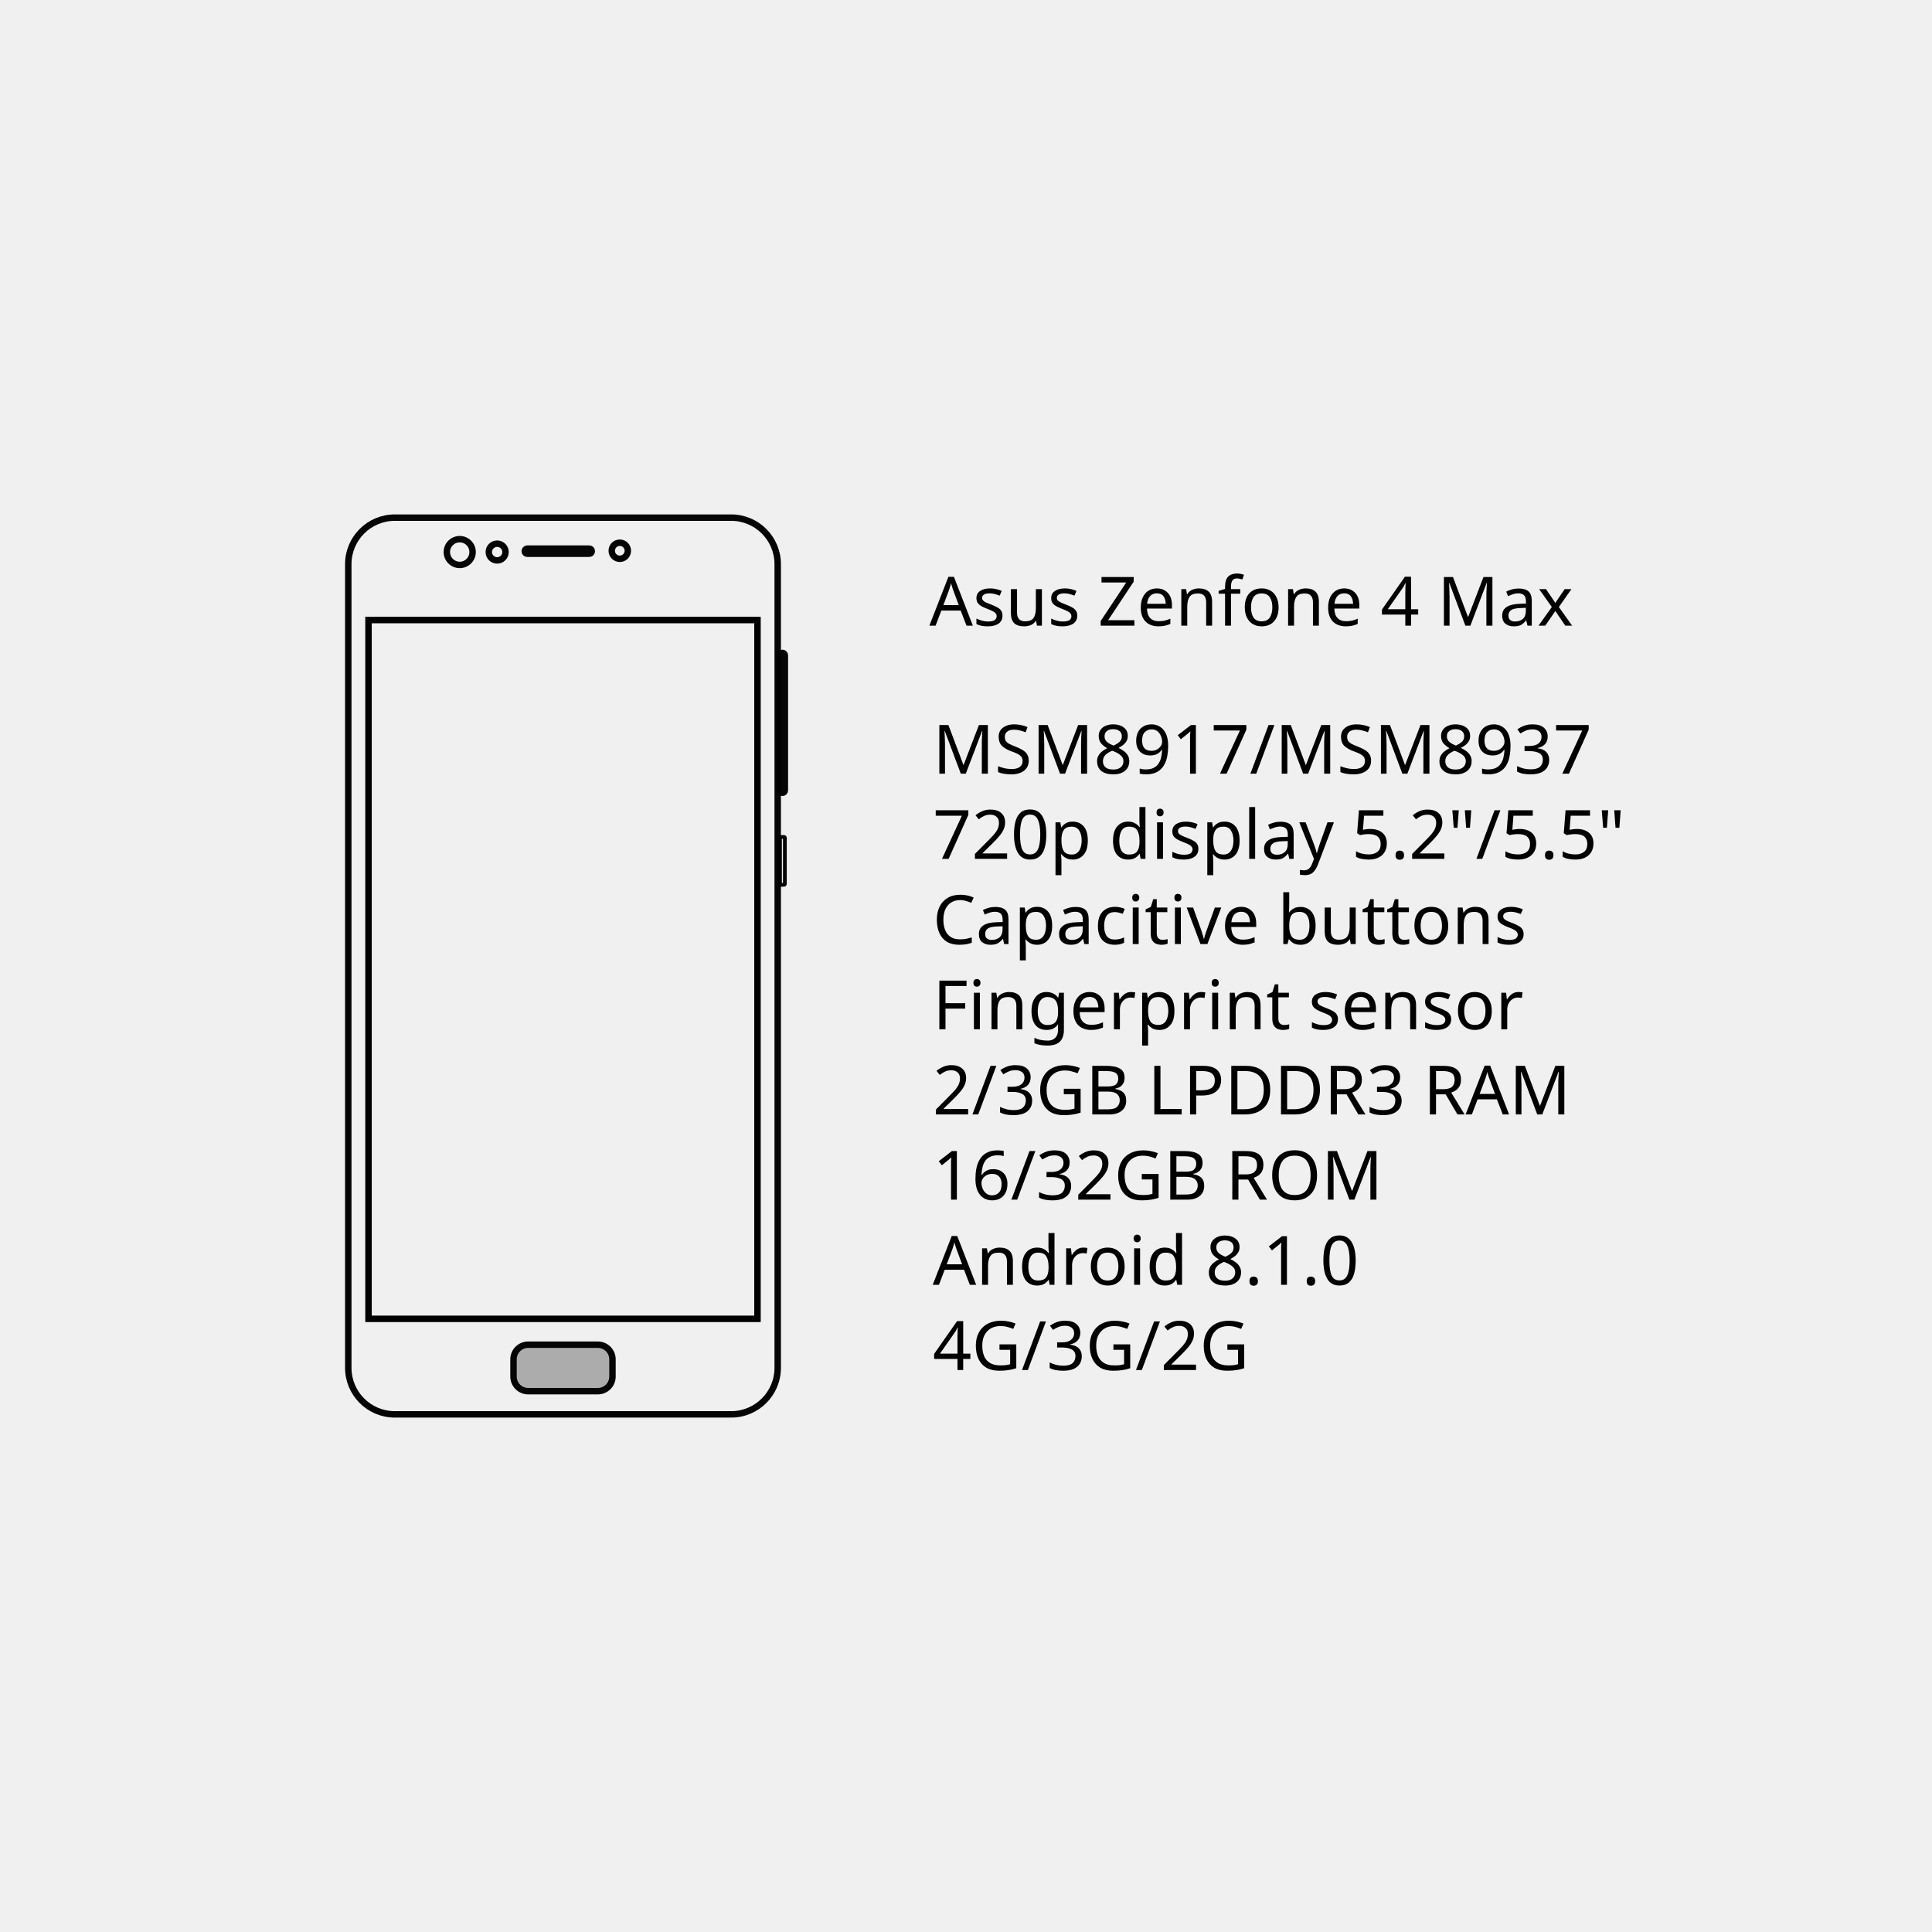
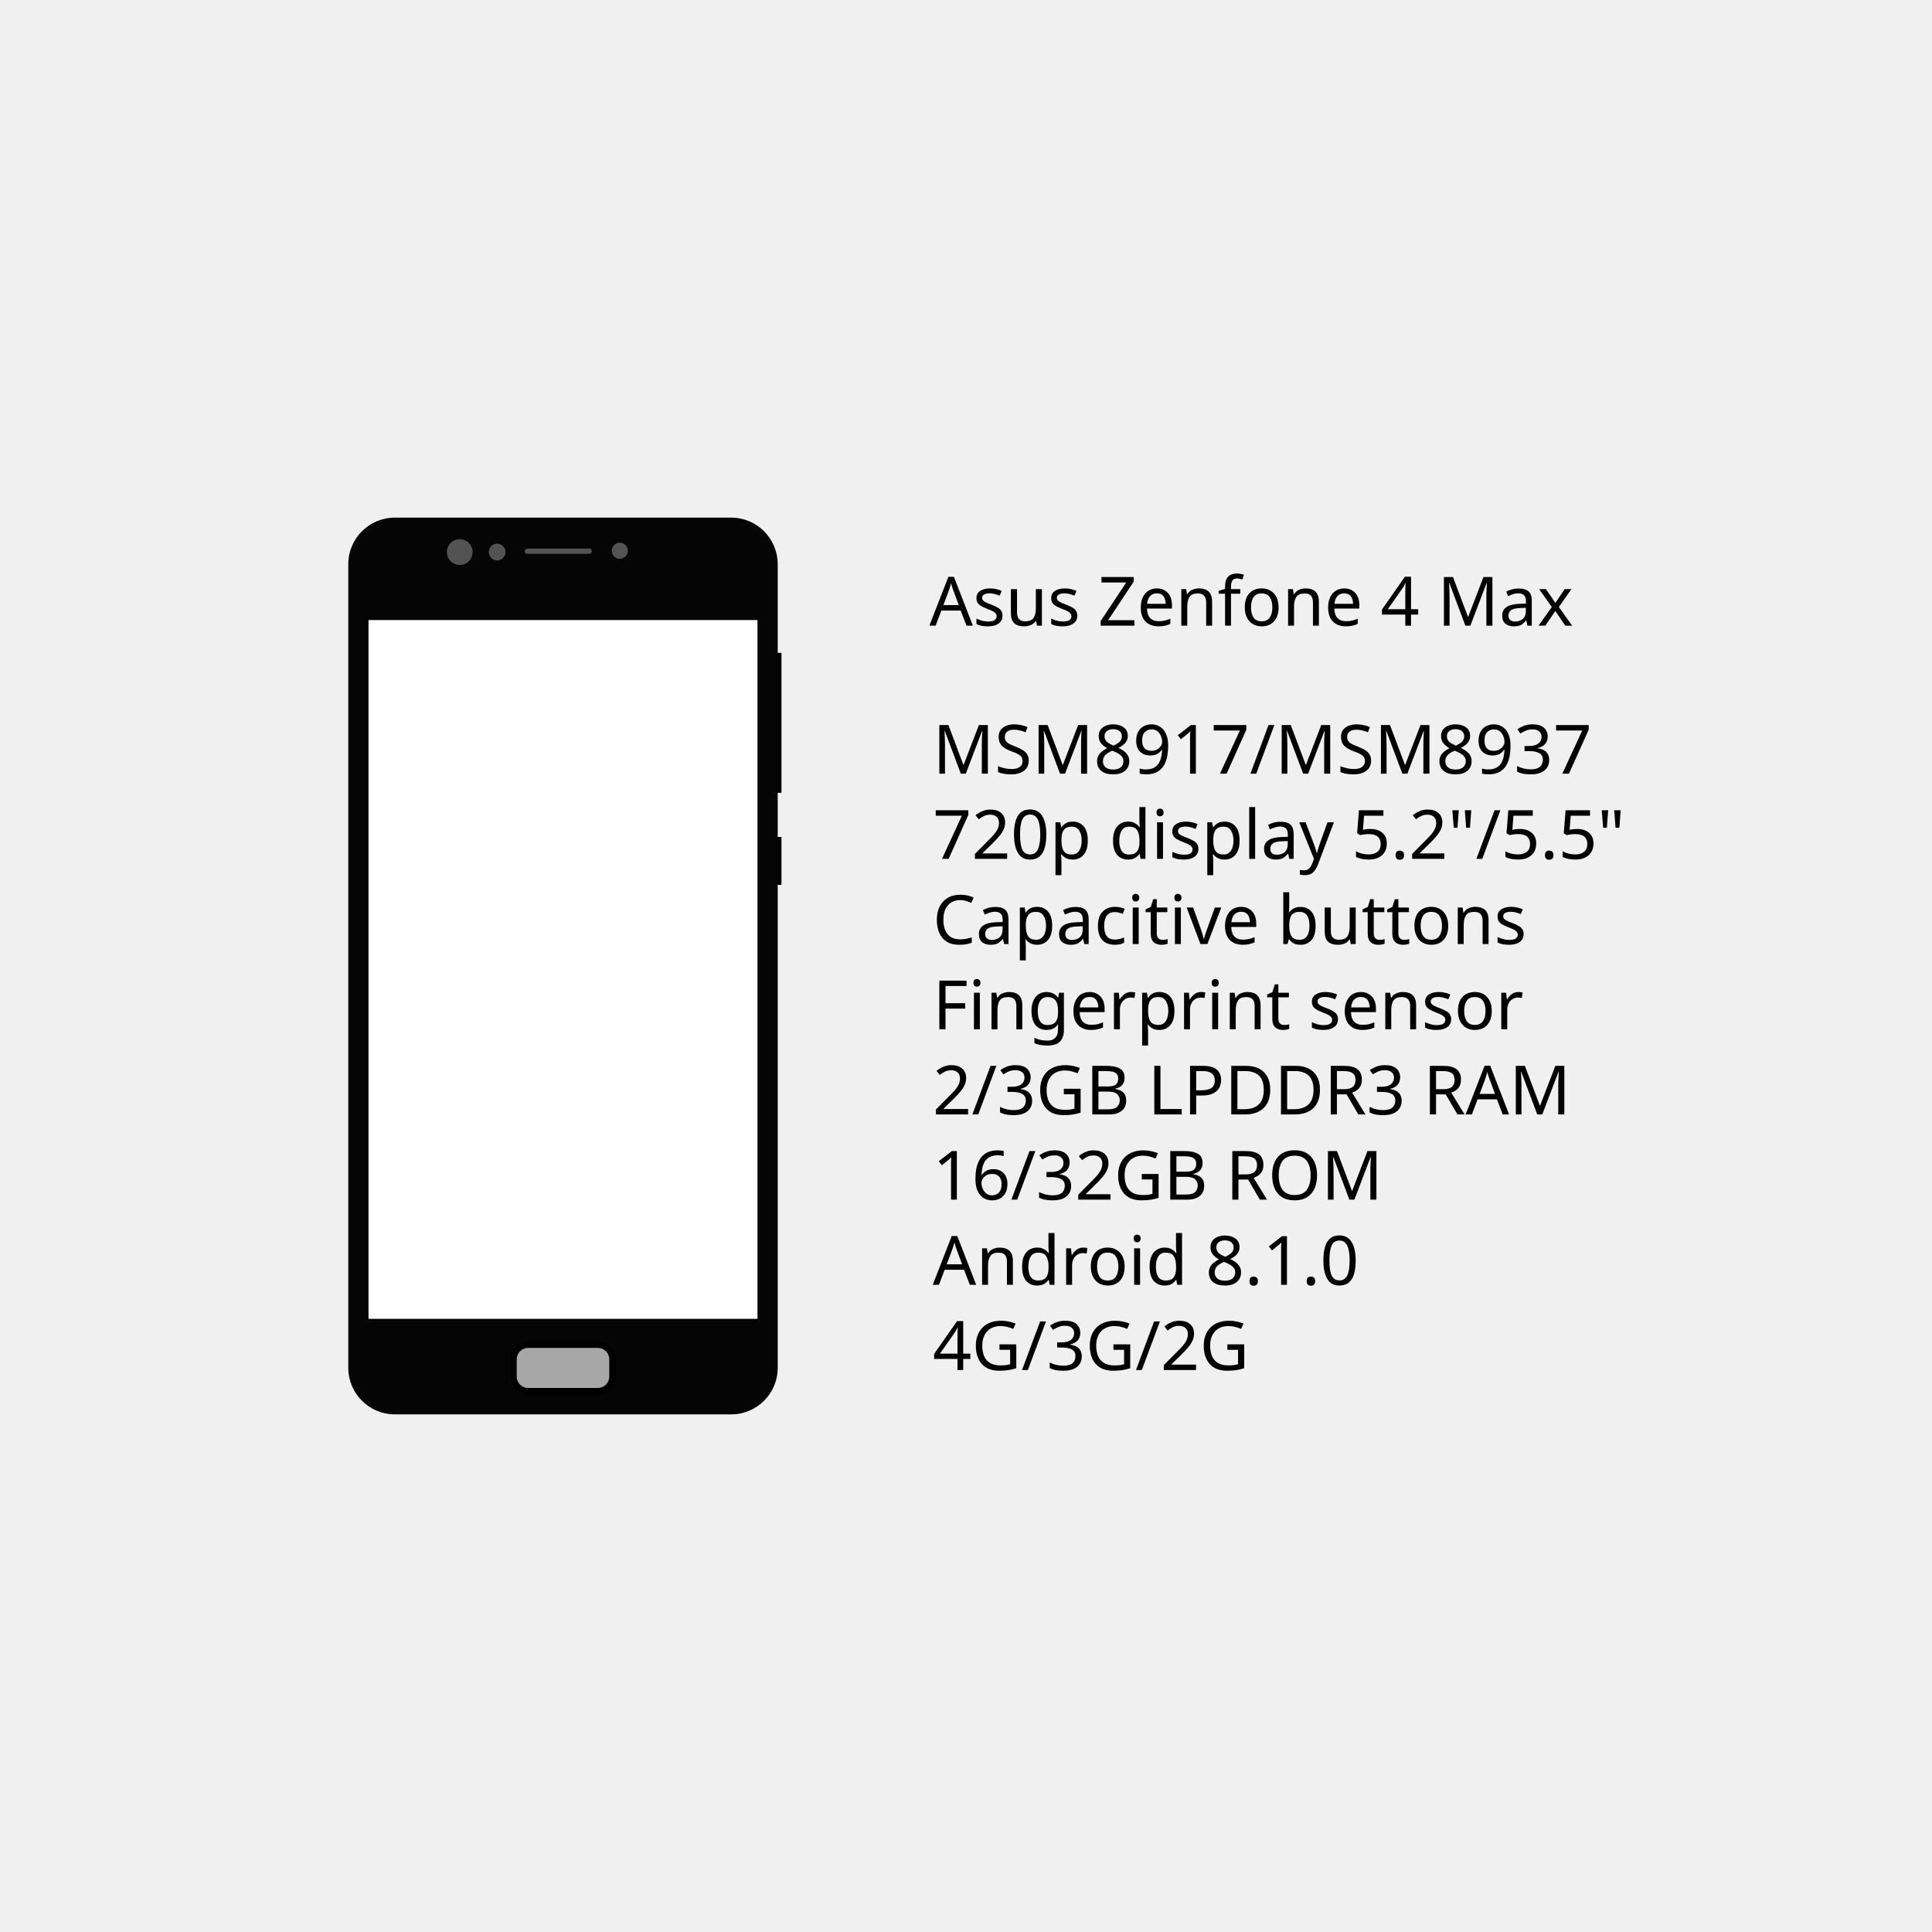
<svg xmlns="http://www.w3.org/2000/svg" width="300mm" height="300mm" viewBox="0 0 300 300" version="1.1" id="svg8">
  <defs id="defs2" />
  <g id="layer1" transform="translate(0,3)">
-     <rect style="opacity:0.98;fill:none;fill-opacity:1;stroke:#000000;stroke-width:1.001;stroke-linecap:round;stroke-miterlimit:4;stroke-dasharray:none;stroke-opacity:1" id="rect826" width="66.682" height="139.246" x="54.08" y="77.377" ry="7.227" />
-     <rect style="fill:none;fill-opacity:1;stroke:#000000;stroke-width:1.004;stroke-linecap:butt;stroke-miterlimit:4;stroke-dasharray:none;stroke-opacity:1" id="rect830" width="60.399" height="108.507" x="57.222" y="93.281" ry="0" />
-     <circle style="opacity:0.98;fill:none;fill-opacity:1;stroke:#000000;stroke-width:1;stroke-linecap:butt;stroke-miterlimit:4;stroke-dasharray:none;stroke-opacity:1" id="path832" cx="71.385" cy="82.722" r="2" />
+     <rect style="opacity:0.98;fill:#000000;fill-opacity:1;stroke:none;stroke-width:1.001;stroke-linecap:round;stroke-miterlimit:4;stroke-dasharray:none;stroke-opacity:1" id="rect826" width="66.682" height="139.246" x="54.08" y="77.377" ry="7.227" />
+     <rect style="fill:#ffffff;fill-opacity:1;stroke:none;stroke-width:1.004;stroke-linecap:butt;stroke-miterlimit:4;stroke-dasharray:none;stroke-opacity:1" id="rect830" width="60.399" height="108.507" x="57.222" y="93.281" ry="0" />
+     <circle style="opacity:0.98;fill:#555555;fill-opacity:1;stroke:none;stroke-width:1;stroke-linecap:butt;stroke-miterlimit:4;stroke-dasharray:none;stroke-opacity:1" id="path832" cx="71.385" cy="82.722" r="2" />
    <rect style="opacity:0.98;fill:#aaaaaa;fill-opacity:1;stroke:#000000;stroke-width:1;stroke-linecap:butt;stroke-miterlimit:4;stroke-dasharray:none;stroke-opacity:1" id="rect834" width="15.368" height="7.216" x="79.737" y="205.805" ry="2.272" />
-     <rect style="opacity:0.98;fill:none;fill-opacity:1;stroke:#000000;stroke-width:1;stroke-linecap:butt;stroke-miterlimit:4;stroke-dasharray:none;stroke-opacity:1" id="rect836" width="10.424" height="0.802" x="81.475" y="82.187" ry="0.401" />
-     <circle style="opacity:0.98;fill:none;fill-opacity:1;stroke:#000000;stroke-width:1;stroke-linecap:butt;stroke-miterlimit:4;stroke-dasharray:none;stroke-opacity:1" id="path838" cx="77.198" cy="82.722" r="1.3" />
-     <circle style="opacity:0.98;fill:none;fill-opacity:1;stroke:#000000;stroke-width:1;stroke-linecap:butt;stroke-miterlimit:4;stroke-dasharray:none;stroke-opacity:1" id="path840" cx="96.241" cy="82.521" r="1.25" />
-     <rect style="opacity:0.98;fill:none;fill-opacity:1;stroke:#000000;stroke-width:1;stroke-linecap:butt;stroke-miterlimit:4;stroke-dasharray:none;stroke-opacity:1" id="rect842" width="0.756" height="21.734" x="121.118" y="98.374" ry="0.378" />
-     <rect ry="0.129" y="126.961" x="121.118" height="7.434" width="0.756" id="rect844" style="opacity:0.98;fill:none;fill-opacity:1;stroke:#000000;stroke-width:0.585;stroke-linecap:butt;stroke-miterlimit:4;stroke-dasharray:none;stroke-opacity:1" />
+     <rect style="opacity:0.98;fill:#555555;fill-opacity:1;stroke:none;stroke-width:1;stroke-linecap:butt;stroke-miterlimit:4;stroke-dasharray:none;stroke-opacity:1" id="rect836" width="10.424" height="0.802" x="81.475" y="82.187" ry="0.401" />
+     <circle style="opacity:0.98;fill:#555555;fill-opacity:1;stroke:none;stroke-width:1;stroke-linecap:butt;stroke-miterlimit:4;stroke-dasharray:none;stroke-opacity:1" id="path838" cx="77.198" cy="82.722" r="1.3" />
+     <circle style="opacity:0.98;fill:#555555;fill-opacity:1;stroke:none;stroke-width:1;stroke-linecap:butt;stroke-miterlimit:4;stroke-dasharray:none;stroke-opacity:1" id="path840" cx="96.241" cy="82.521" r="1.25" />
+     <rect style="opacity:1;fill:#000000;fill-opacity:1;stroke:none;stroke-width:1;stroke-linecap:butt;stroke-miterlimit:4;stroke-dasharray:none;stroke-opacity:1" id="rect842" width="0.756" height="21.734" x="120.589" y="98.374" ry="0" />
+     <rect ry="0" y="126.961" x="120.589" height="7.434" width="0.756" id="rect844" style="opacity:1;fill:#000000;fill-opacity:1;stroke:none;stroke-width:0.585;stroke-linecap:butt;stroke-miterlimit:4;stroke-dasharray:none;stroke-opacity:1" />
    <text xml:space="preserve" style="font-style:normal;font-variant:normal;font-weight:500;font-stretch:normal;font-size:10.583px;line-height:1.25;font-family:'Google Sans';-inkscape-font-specification:'Google Sans Medium';letter-spacing:0px;word-spacing:0px;fill:#000000;fill-opacity:1;stroke:none;stroke-width:0.265" x="144.313" y="94.149" id="text881">
      <tspan x="144.313" y="94.149" id="tspan879" style="stroke-width:0.265">
        <tspan x="144.313" y="94.149" id="tspan877" style="stroke-width:0.265">Asus Zenfone 4 Max</tspan>
      </tspan>
    </text>
    <text xml:space="preserve" style="font-style:normal;font-variant:normal;font-weight:normal;font-stretch:normal;font-size:10.583px;line-height:1.25;font-family:'Google Sans';-inkscape-font-specification:'Google Sans';letter-spacing:0px;word-spacing:0px;fill:#000000;fill-opacity:1;stroke:none;stroke-width:0.265" x="144.831" y="117.135" id="text899">
      <tspan x="144.831" y="117.135" id="tspan897" style="stroke-width:0.265">
        <tspan x="144.831" y="117.135" id="tspan893" style="stroke-width:0.265">MSM8917/MSM8937</tspan>
        <tspan dx="0" x="241.594" y="117.135" id="tspan895" style="stroke-width:0.265" />
      </tspan>
      <tspan x="144.831" y="130.364" style="stroke-width:0.265" id="tspan901">720p display 5.2"/5.5"</tspan>
      <tspan x="144.831" y="143.593" style="stroke-width:0.265" id="tspan903">Capacitive buttons</tspan>
      <tspan x="144.831" y="156.823" style="stroke-width:0.265" id="tspan1015">Fingerprint sensor</tspan>
      <tspan x="144.831" y="170.052" style="stroke-width:0.265" id="tspan905">2/3GB LPDDR3 RAM</tspan>
      <tspan x="144.831" y="183.281" style="stroke-width:0.265" id="tspan1011">16/32GB ROM</tspan>
      <tspan x="144.831" y="196.51" style="stroke-width:0.265" id="tspan907">Android 8.1.0</tspan>
      <tspan x="144.831" y="209.739" style="stroke-width:0.265" id="tspan1007">4G/3G/2G</tspan>
      <tspan x="144.831" y="222.968" style="stroke-width:0.265" id="tspan1009" />
    </text>
  </g>
</svg>
